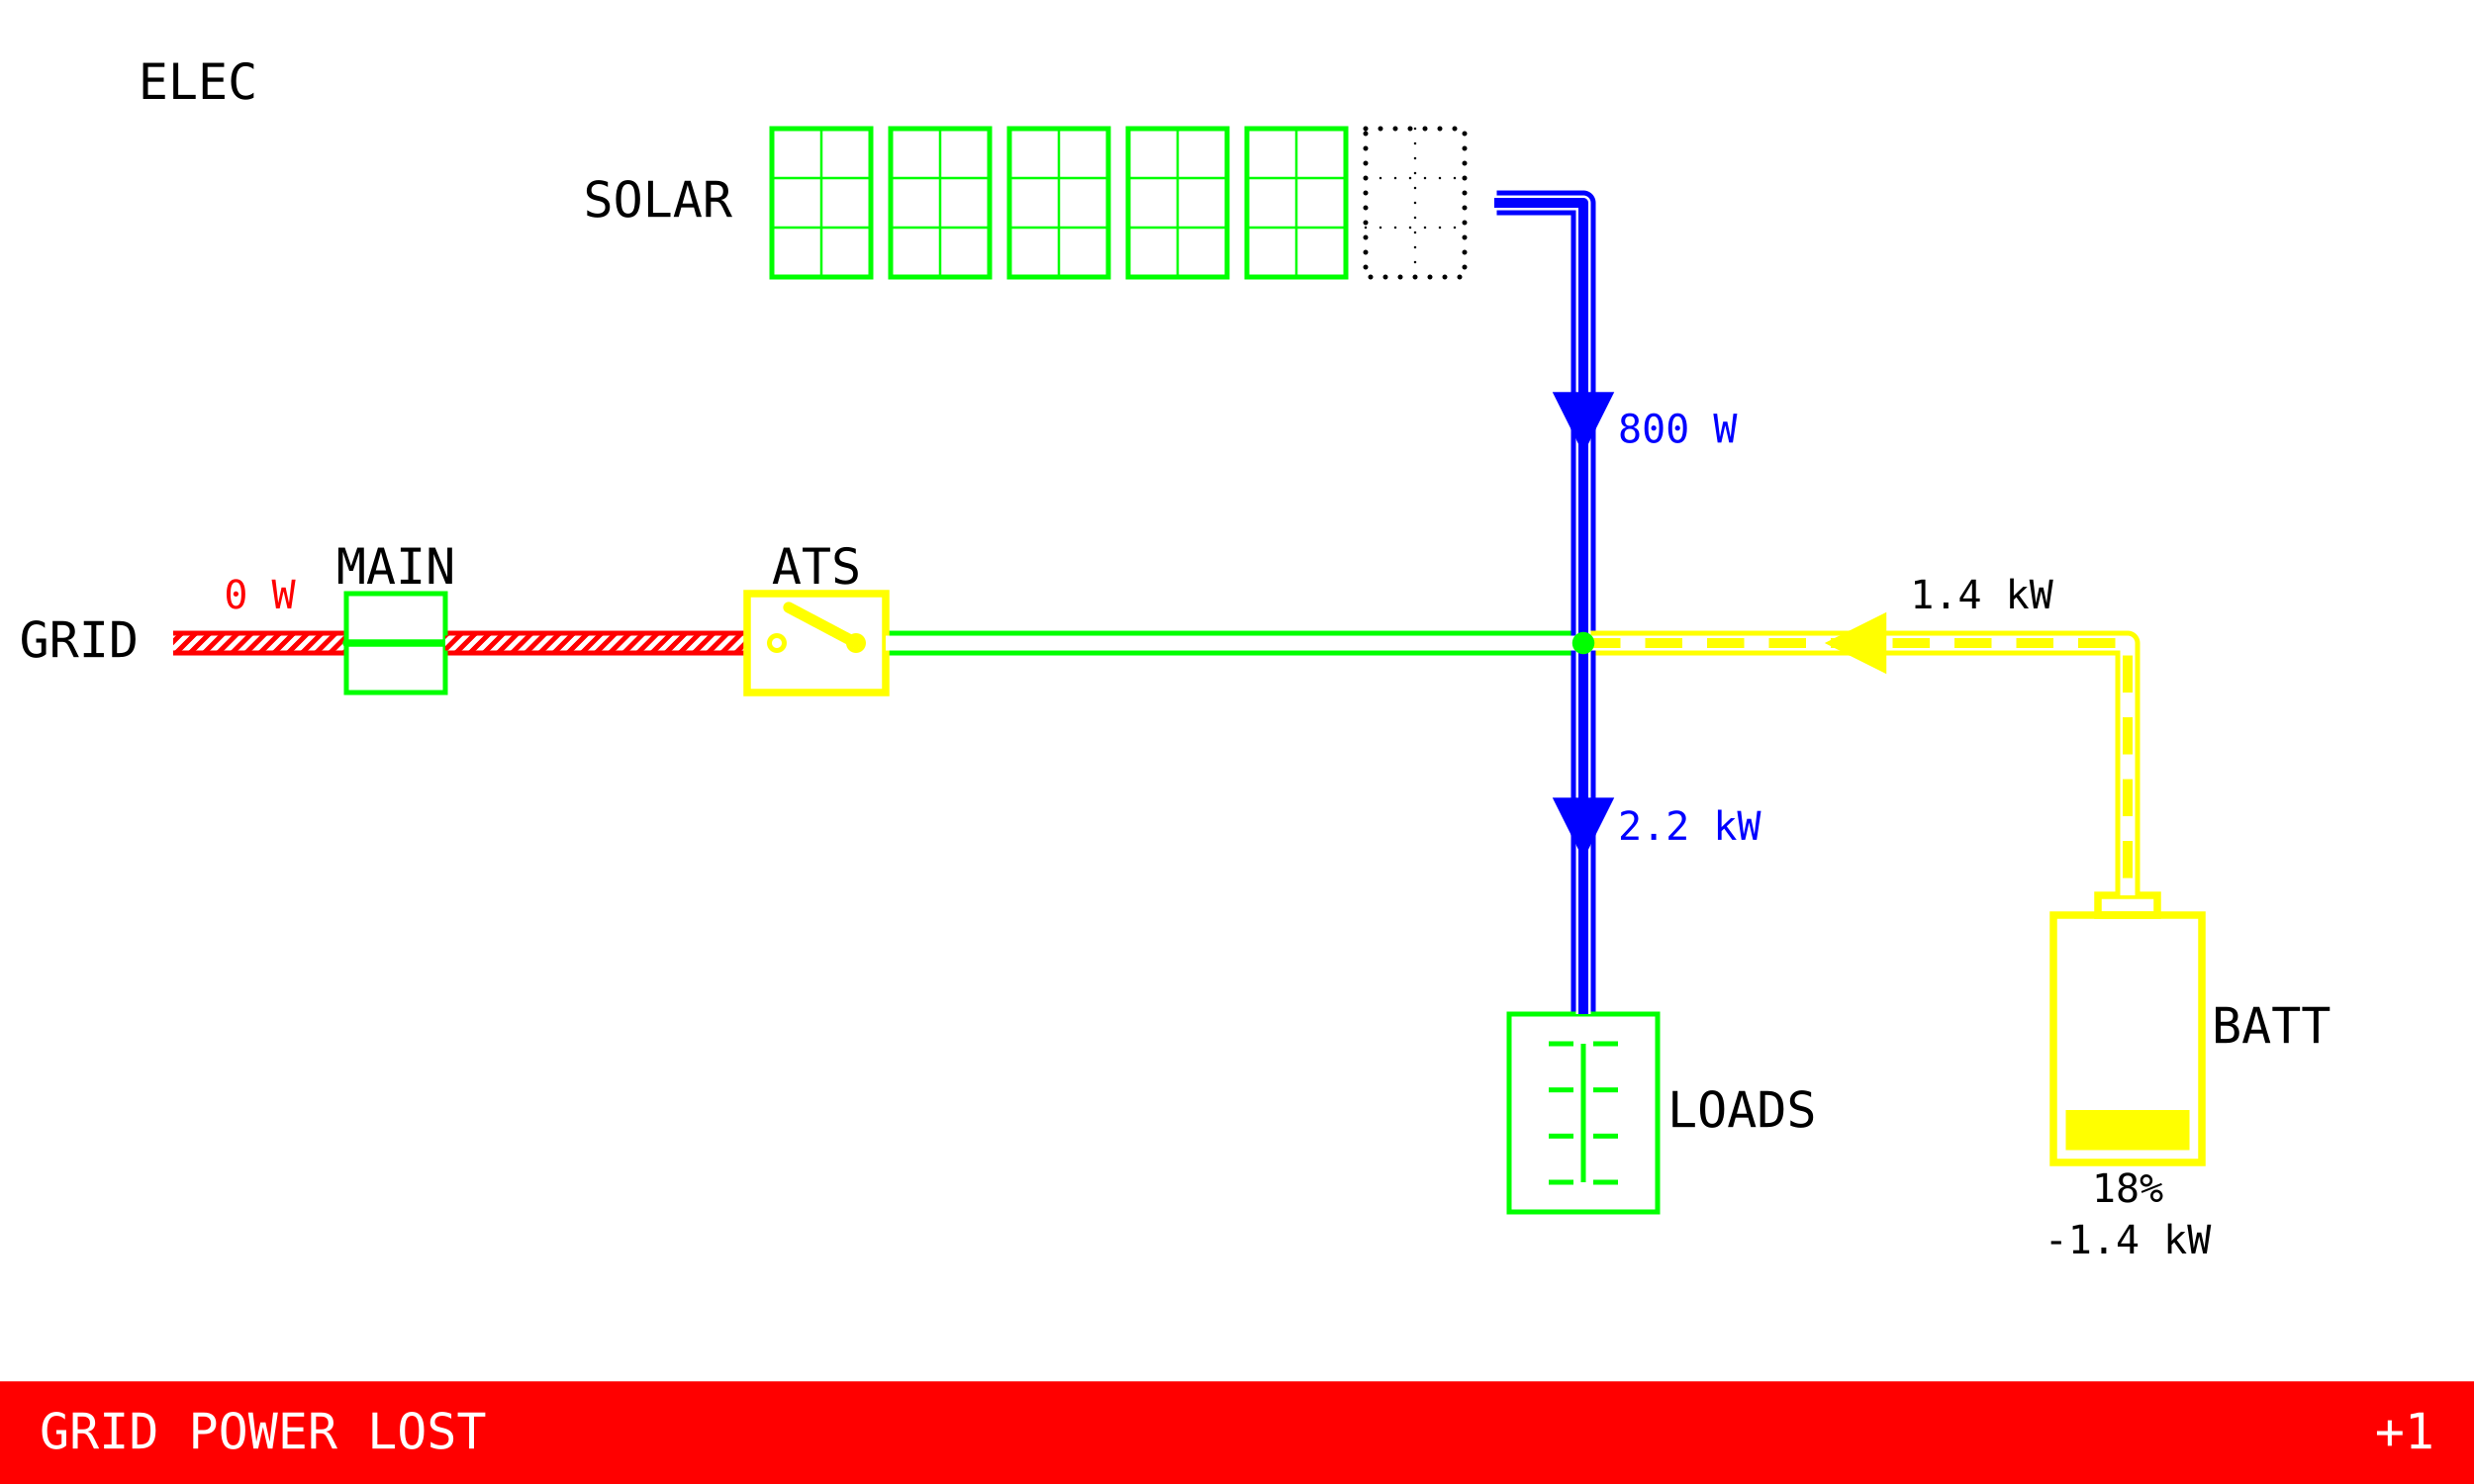
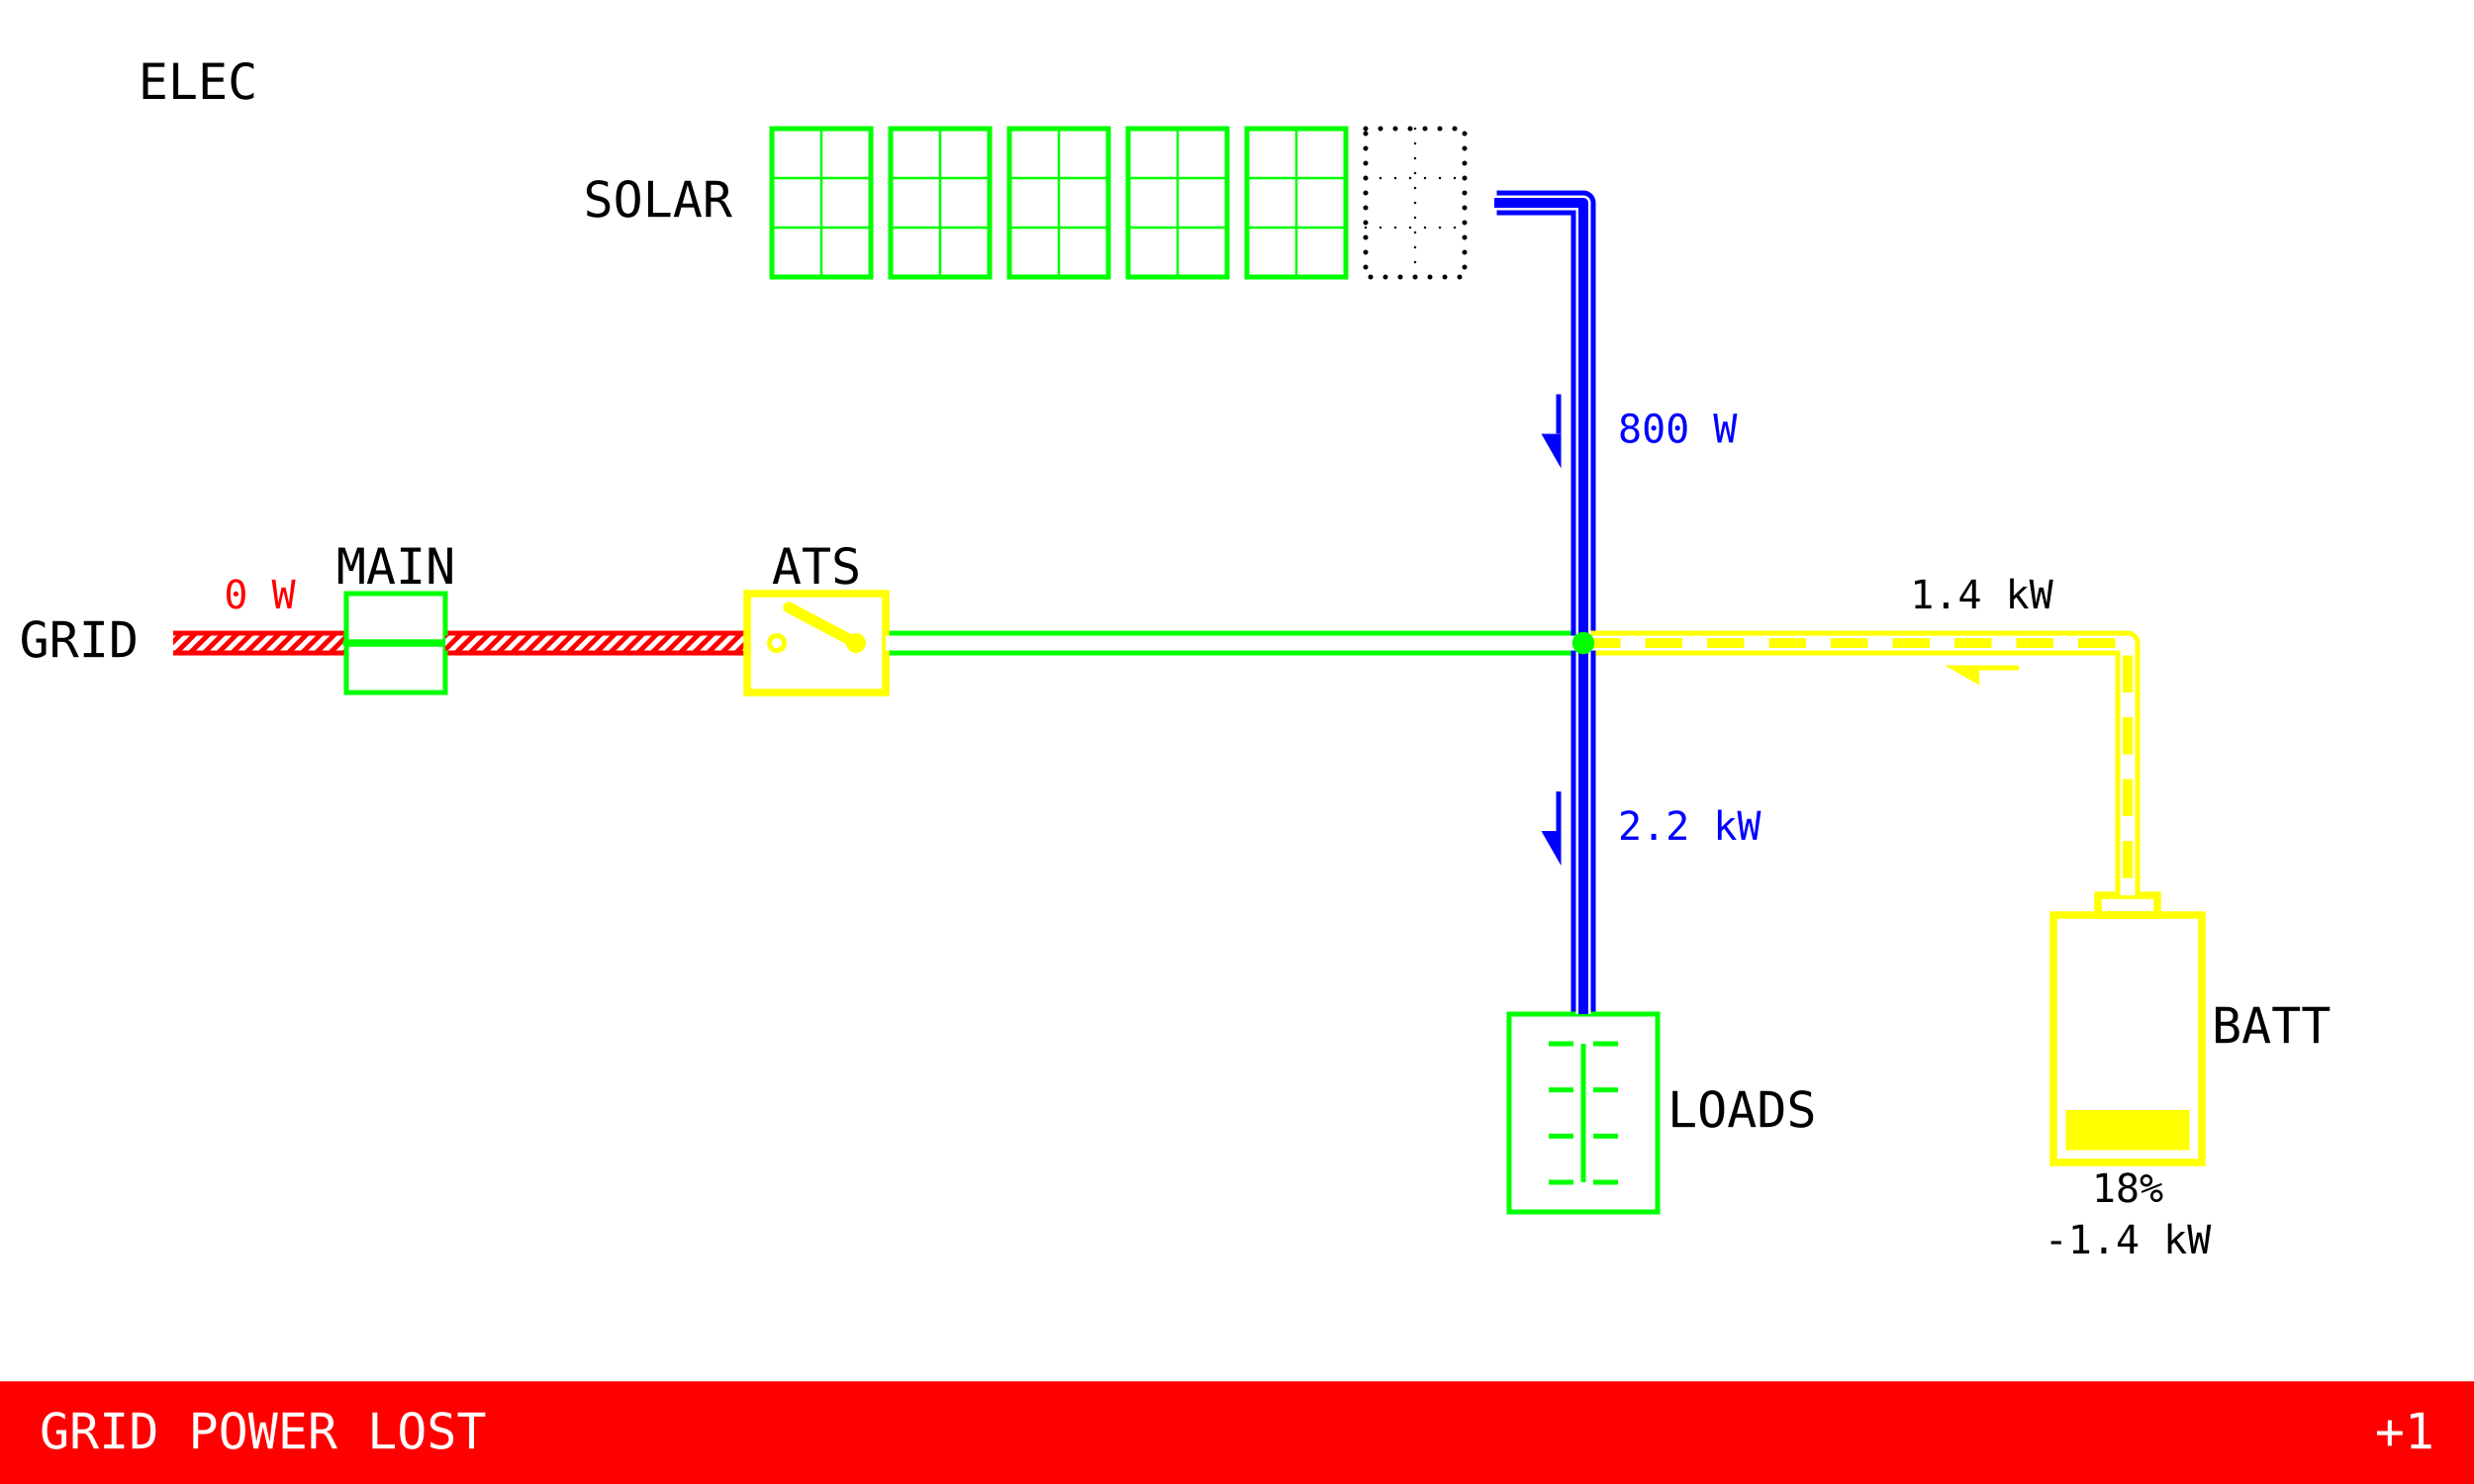
<svg xmlns="http://www.w3.org/2000/svg" viewBox="0 0 1000 600" width="1280" height="768" data-page="electrical" data-theme="eink_color">
  <rect x="0" y="0" width="1000" height="600" fill="#ffffff" />
  <g id="casings">
    <g data-for="grid">
      <polyline points="70,260 140,260" fill="none" stroke="#ff0000" stroke-width="10" stroke-linejoin="round" />
    </g>
    <g data-for="grid_link">
      <polyline points="180,260 302,260" fill="none" stroke="#ff0000" stroke-width="10" stroke-linejoin="round" />
    </g>
    <g data-for="backup_feed">
      <polyline points="358,260 640,260" fill="none" stroke="#00ff00" stroke-width="10" stroke-linejoin="round" />
    </g>
    <g data-for="solar">
      <polyline points="604,82 640,82 640,260" fill="none" stroke="#0000ff" stroke-width="10" stroke-linejoin="round" />
    </g>
    <g data-for="battery_feed">
      <polyline points="640,260 860,260 860,362" fill="none" stroke="#ffff00" stroke-width="10" stroke-linejoin="round" />
    </g>
    <g data-for="load_feed">
      <polyline points="640,260 640,410" fill="none" stroke="#0000ff" stroke-width="10" stroke-linejoin="round" />
    </g>
  </g>
  <g id="title">
    <text x="80" y="40" text-anchor="middle" font-family="DejaVu Sans Mono, monospace" font-size="20" fill="#000000">ELEC</text>
  </g>
  <g id="grid">
    <pattern id="hatch-grid-0" width="4" height="4" patternUnits="userSpaceOnUse" patternTransform="rotate(45)">
      <rect x="0" y="0" width="4" height="4" fill="#ffffff" />
      <rect x="0" y="0" width="2" height="4" fill="#ff0000" />
    </pattern>
    <line x1="70" y1="260" x2="140" y2="260" stroke="url(#hatch-grid-0)" stroke-width="6" stroke-linecap="butt" />
    <text x="56" y="260" text-anchor="end" dominant-baseline="middle" font-family="DejaVu Sans Mono, monospace" font-size="20" fill="#000000">GRID</text>
    <text x="105" y="246" text-anchor="middle" font-family="DejaVu Sans Mono, monospace" font-size="16" fill="#ff0000">0 W</text>
  </g>
  <g id="main_breaker">
    <g>
      <rect x="140" y="240" width="40" height="40" fill="none" stroke="#00ff00" stroke-width="2" />
      <line x1="140" y1="260" x2="180" y2="260" stroke="#00ff00" stroke-width="3" stroke-linecap="round" />
    </g>
    <text x="160" y="236" text-anchor="middle" font-family="DejaVu Sans Mono, monospace" font-size="20" fill="#000000">MAIN</text>
  </g>
  <g id="grid_link">
    <pattern id="hatch-grid_link-0" width="4" height="4" patternUnits="userSpaceOnUse" patternTransform="rotate(45)">
      <rect x="0" y="0" width="4" height="4" fill="#ffffff" />
      <rect x="0" y="0" width="2" height="4" fill="#ff0000" />
    </pattern>
    <line x1="180" y1="260" x2="302" y2="260" stroke="url(#hatch-grid_link-0)" stroke-width="6" stroke-linecap="butt" />
  </g>
  <g id="ats">
    <g>
      <rect x="302" y="240" width="56" height="40" fill="none" stroke="#ffff00" stroke-width="3" />
      <circle cx="314" cy="260" r="3" fill="none" stroke="#ffff00" stroke-width="2" />
      <circle cx="346" cy="260" r="3" fill="none" stroke="#ffff00" stroke-width="2" />
      <line x1="346" y1="260" x2="318.8" y2="245.6" stroke="#ffff00" stroke-width="4.5" stroke-linecap="round" />
    </g>
    <text x="330" y="236" text-anchor="middle" font-family="DejaVu Sans Mono, monospace" font-size="20" fill="#000000">ATS</text>
  </g>
  <g id="backup_feed">
    <polyline points="358,260 640,260" fill="none" stroke="#ffffff" stroke-width="6" stroke-linejoin="round" />
  </g>
  <g id="array">
    <rect x="300" y="40" width="304" height="84" fill="none" stroke="#ffffff" stroke-width="2" />
    <g id="array.p1">
      <rect x="312" y="52" width="40" height="60" fill="none" stroke="#00ff00" stroke-width="2" />
      <line x1="312" y1="72" x2="352" y2="72" stroke="#00ff00" stroke-width="1" />
      <line x1="312" y1="92" x2="352" y2="92" stroke="#00ff00" stroke-width="1" />
      <line x1="332" y1="52" x2="332" y2="112" stroke="#00ff00" stroke-width="1" />
    </g>
    <g id="array.p2">
      <rect x="360" y="52" width="40" height="60" fill="none" stroke="#00ff00" stroke-width="2" />
      <line x1="360" y1="72" x2="400" y2="72" stroke="#00ff00" stroke-width="1" />
      <line x1="360" y1="92" x2="400" y2="92" stroke="#00ff00" stroke-width="1" />
      <line x1="380" y1="52" x2="380" y2="112" stroke="#00ff00" stroke-width="1" />
    </g>
    <g id="array.p3">
      <rect x="408" y="52" width="40" height="60" fill="none" stroke="#00ff00" stroke-width="2" />
      <line x1="408" y1="72" x2="448" y2="72" stroke="#00ff00" stroke-width="1" />
      <line x1="408" y1="92" x2="448" y2="92" stroke="#00ff00" stroke-width="1" />
      <line x1="428" y1="52" x2="428" y2="112" stroke="#00ff00" stroke-width="1" />
    </g>
    <g id="array.p4">
      <rect x="456" y="52" width="40" height="60" fill="none" stroke="#00ff00" stroke-width="2" />
      <line x1="456" y1="72" x2="496" y2="72" stroke="#00ff00" stroke-width="1" />
      <line x1="456" y1="92" x2="496" y2="92" stroke="#00ff00" stroke-width="1" />
      <line x1="476" y1="52" x2="476" y2="112" stroke="#00ff00" stroke-width="1" />
    </g>
    <g id="array.p5">
      <rect x="504" y="52" width="40" height="60" fill="none" stroke="#00ff00" stroke-width="2" />
      <line x1="504" y1="72" x2="544" y2="72" stroke="#00ff00" stroke-width="1" />
      <line x1="504" y1="92" x2="544" y2="92" stroke="#00ff00" stroke-width="1" />
      <line x1="524" y1="52" x2="524" y2="112" stroke="#00ff00" stroke-width="1" />
    </g>
    <g id="array.p6">
      <rect x="552" y="52" width="40" height="60" fill="none" stroke="#000000" stroke-width="2" stroke-dasharray="0 6" stroke-linecap="round" />
      <line x1="552" y1="72" x2="592" y2="72" stroke="#000000" stroke-width="1" stroke-dasharray="0 6" stroke-linecap="round" />
      <line x1="552" y1="92" x2="592" y2="92" stroke="#000000" stroke-width="1" stroke-dasharray="0 6" stroke-linecap="round" />
      <line x1="572" y1="52" x2="572" y2="112" stroke="#000000" stroke-width="1" stroke-dasharray="0 6" stroke-linecap="round" />
    </g>
    <text x="296" y="82" text-anchor="end" dominant-baseline="middle" font-family="DejaVu Sans Mono, monospace" font-size="20" fill="#000000">SOLAR</text>
  </g>
  <g id="solar">
    <polyline points="604,82 640,82 640,260" fill="none" stroke="#ffffff" stroke-width="6" stroke-linejoin="round" />
    <polyline points="604,82 640,82 640,260" fill="none" stroke="#0000ff" stroke-width="4" stroke-linejoin="round" />
-     <polygon points="640,183.5 627.5,158.5 652.5,158.5" fill="#0000ff" />
+     <line x1="630" y1="159.4" x2="630" y2="175.4" stroke="#0000ff" stroke-width="2" />
+     <polygon points="631,189.4 631,175.4 623,175.4" fill="#0000ff" />
    <text x="654" y="174.4" text-anchor="start" dominant-baseline="middle" font-family="DejaVu Sans Mono, monospace" font-size="16" fill="#0000ff">800 W</text>
  </g>
  <g id="battery">
    <rect x="830" y="370" width="60" height="100" fill="none" stroke="#ffff00" stroke-width="3" />
    <rect x="848" y="362" width="24" height="8" fill="none" stroke="#ffff00" stroke-width="3" />
    <rect x="835" y="448.8" width="50" height="16.2" fill="#ffff00" />
    <text x="894" y="416" text-anchor="start" dominant-baseline="middle" font-family="DejaVu Sans Mono, monospace" font-size="20" fill="#000000">BATT</text>
    <text x="860" y="486" text-anchor="middle" font-family="DejaVu Sans Mono, monospace" font-size="16" fill="#000000">18%</text>
    <text x="860" y="506.8" text-anchor="middle" font-family="DejaVu Sans Mono, monospace" font-size="16" fill="#000000">-1.4 kW</text>
  </g>
  <g id="battery_feed">
    <polyline points="640,260 860,260 860,362" fill="none" stroke="#ffffff" stroke-width="6" stroke-linejoin="round" />
    <polyline points="640,260 860,260 860,362" fill="none" stroke="#ffff00" stroke-width="4" stroke-dasharray="15 10" stroke-linejoin="round" />
-     <polygon points="737.5,260 762.5,247.5 762.5,272.5" fill="#ffff00" />
+     <line x1="816" y1="270" x2="800" y2="270" stroke="#ffff00" stroke-width="2" />
+     <polygon points="786,269 800,269 800,277" fill="#ffff00" />
    <text x="801" y="246" text-anchor="middle" font-family="DejaVu Sans Mono, monospace" font-size="16" fill="#000000">1.4 kW</text>
  </g>
  <g id="loads">
    <rect x="610" y="410" width="60" height="80" fill="none" stroke="#00ff00" stroke-width="2" />
    <line x1="640" y1="422" x2="640" y2="478" stroke="#00ff00" stroke-width="2" />
    <line x1="626" y1="422" x2="636" y2="422" stroke="#00ff00" stroke-width="2" />
    <line x1="644" y1="422" x2="654" y2="422" stroke="#00ff00" stroke-width="2" />
    <line x1="626" y1="440.67" x2="636" y2="440.67" stroke="#00ff00" stroke-width="2" />
    <line x1="644" y1="440.67" x2="654" y2="440.67" stroke="#00ff00" stroke-width="2" />
    <line x1="626" y1="459.33" x2="636" y2="459.33" stroke="#00ff00" stroke-width="2" />
    <line x1="644" y1="459.33" x2="654" y2="459.33" stroke="#00ff00" stroke-width="2" />
    <line x1="626" y1="478" x2="636" y2="478" stroke="#00ff00" stroke-width="2" />
    <line x1="644" y1="478" x2="654" y2="478" stroke="#00ff00" stroke-width="2" />
    <text x="674" y="450" text-anchor="start" dominant-baseline="middle" font-family="DejaVu Sans Mono, monospace" font-size="20" fill="#000000">LOADS</text>
  </g>
  <g id="load_feed">
    <polyline points="640,260 640,410" fill="none" stroke="#ffffff" stroke-width="6" stroke-linejoin="round" />
    <polyline points="640,260 640,410" fill="none" stroke="#0000ff" stroke-width="4" stroke-linejoin="round" />
-     <polygon points="640,347.5 627.5,322.5 652.5,322.5" fill="#0000ff" />
+     <line x1="630" y1="320" x2="630" y2="336" stroke="#0000ff" stroke-width="2" />
+     <polygon points="631,350 631,336 623,336" fill="#0000ff" />
    <text x="654" y="335" text-anchor="start" dominant-baseline="middle" font-family="DejaVu Sans Mono, monospace" font-size="16" fill="#0000ff">2.2 kW</text>
  </g>
  <g id="bus">
    <circle cx="640" cy="260" r="4.5" fill="#00ff00" />
  </g>
  <g id="banner">
    <g>
      <rect x="0" y="560" width="1000" height="40" fill="#ff0000" stroke="#ff0000" stroke-width="3" />
      <text x="16" y="580" text-anchor="start" dominant-baseline="middle" font-family="DejaVu Sans Mono, monospace" font-size="20" fill="#ffffff">GRID POWER LOST</text>
      <text x="984" y="580" text-anchor="end" dominant-baseline="middle" font-family="DejaVu Sans Mono, monospace" font-size="20" fill="#ffffff">+1</text>
    </g>
  </g>
</svg>
